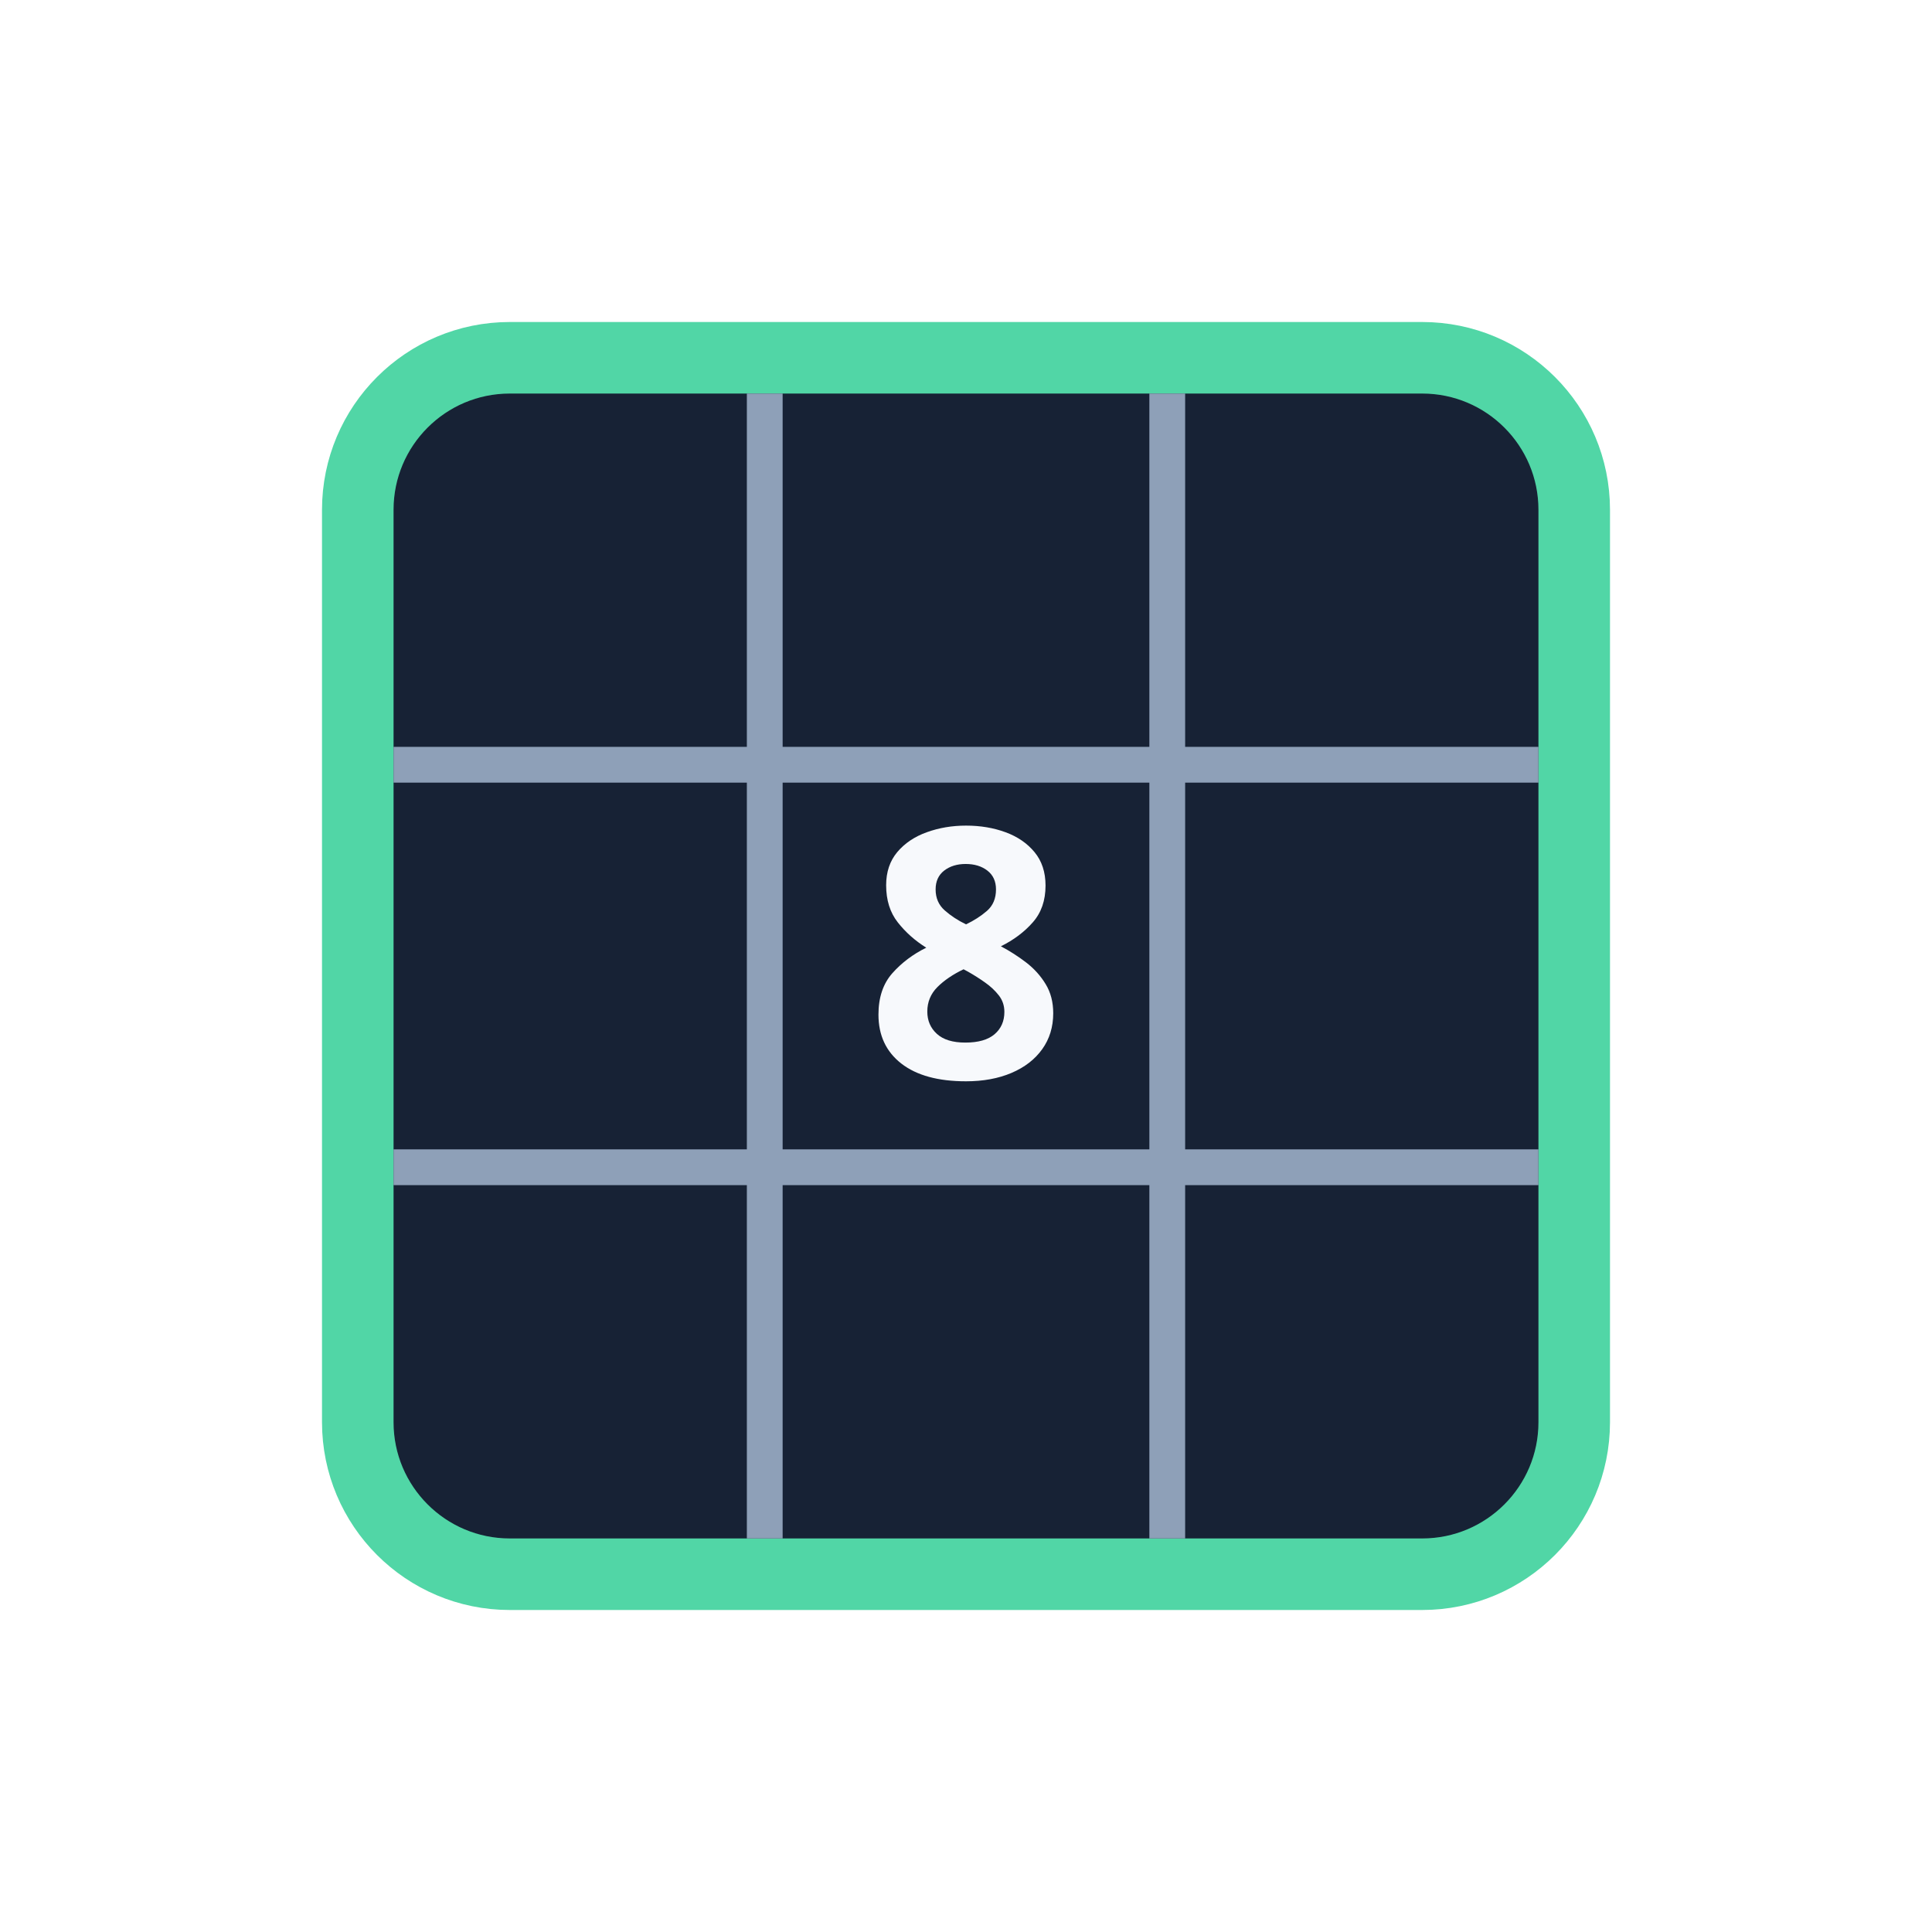
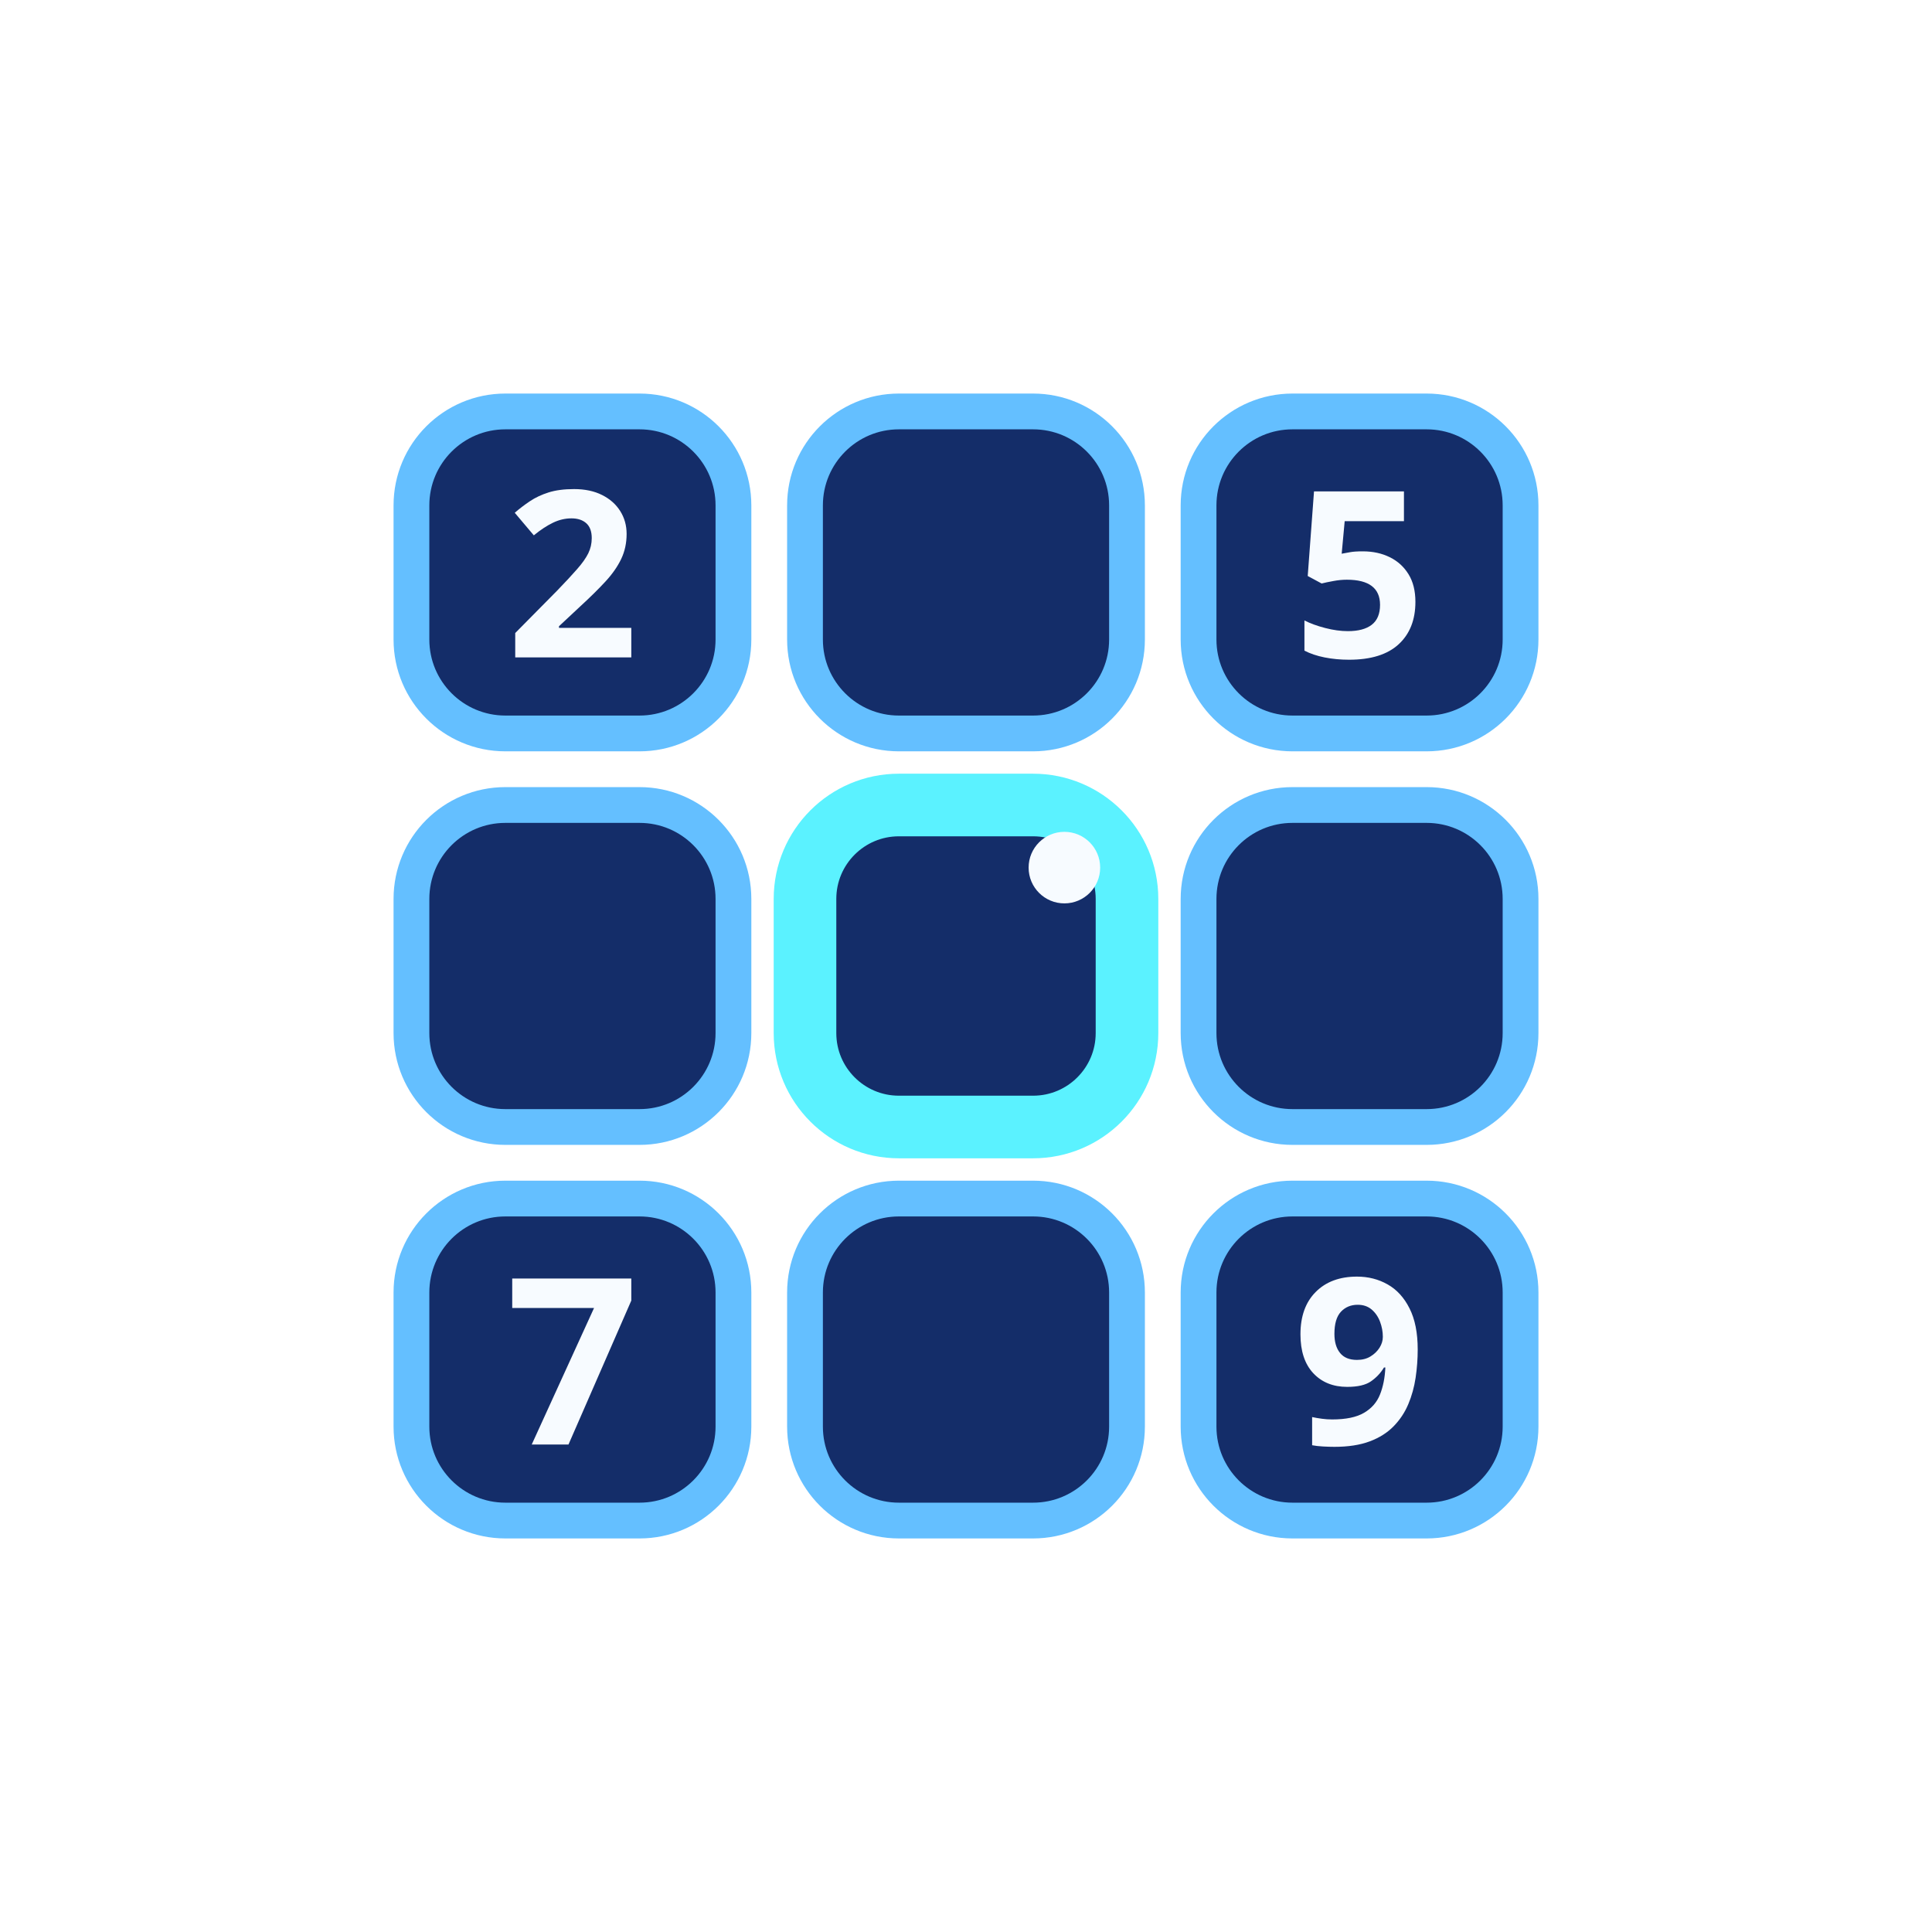
<svg xmlns="http://www.w3.org/2000/svg" viewBox="0 0 432 432">
-   <rect x="80" y="80" width="272" height="272" rx="34" fill="#172235" stroke="#51d6a6" stroke-width="16" />
-   <path d="M171 88v256M261 88v256M88 171h256M88 261h256" stroke="#8ea0b8" stroke-width="8" />
-   <text x="216" y="241" fill="#f7f9fc" font-family="sans-serif" font-size="78" font-weight="700" text-anchor="middle">8</text>
+   <g fill="#142d69" stroke="#64bfff" stroke-width="8">
+     <rect x="92" y="92" width="72" height="72" rx="21" />
+     <rect x="180" y="92" width="72" height="72" rx="21" />
+     <rect x="268" y="92" width="72" height="72" rx="21" />
+     <rect x="92" y="180" width="72" height="72" rx="21" />
+     <rect x="180" y="180" width="72" height="72" rx="21" stroke="#5bf2ff" stroke-width="14" />
+     <rect x="268" y="180" width="72" height="72" rx="21" />
+     <rect x="92" y="268" width="72" height="72" rx="21" />
+     <rect x="180" y="268" width="72" height="72" rx="21" />
+     <rect x="268" y="268" width="72" height="72" rx="21" />
+   </g>
+   <g fill="#f7fbff" font-family="sans-serif" font-size="52" font-weight="700" text-anchor="middle">
+     <text x="128" y="147">2</text>
+     <text x="304" y="147">5</text>
+     <text x="128" y="323">7</text>
+     <text x="304" y="323">9</text>
+   </g>
+   <circle cx="238" cy="194" r="8" fill="#f7fbff" />
</svg>
